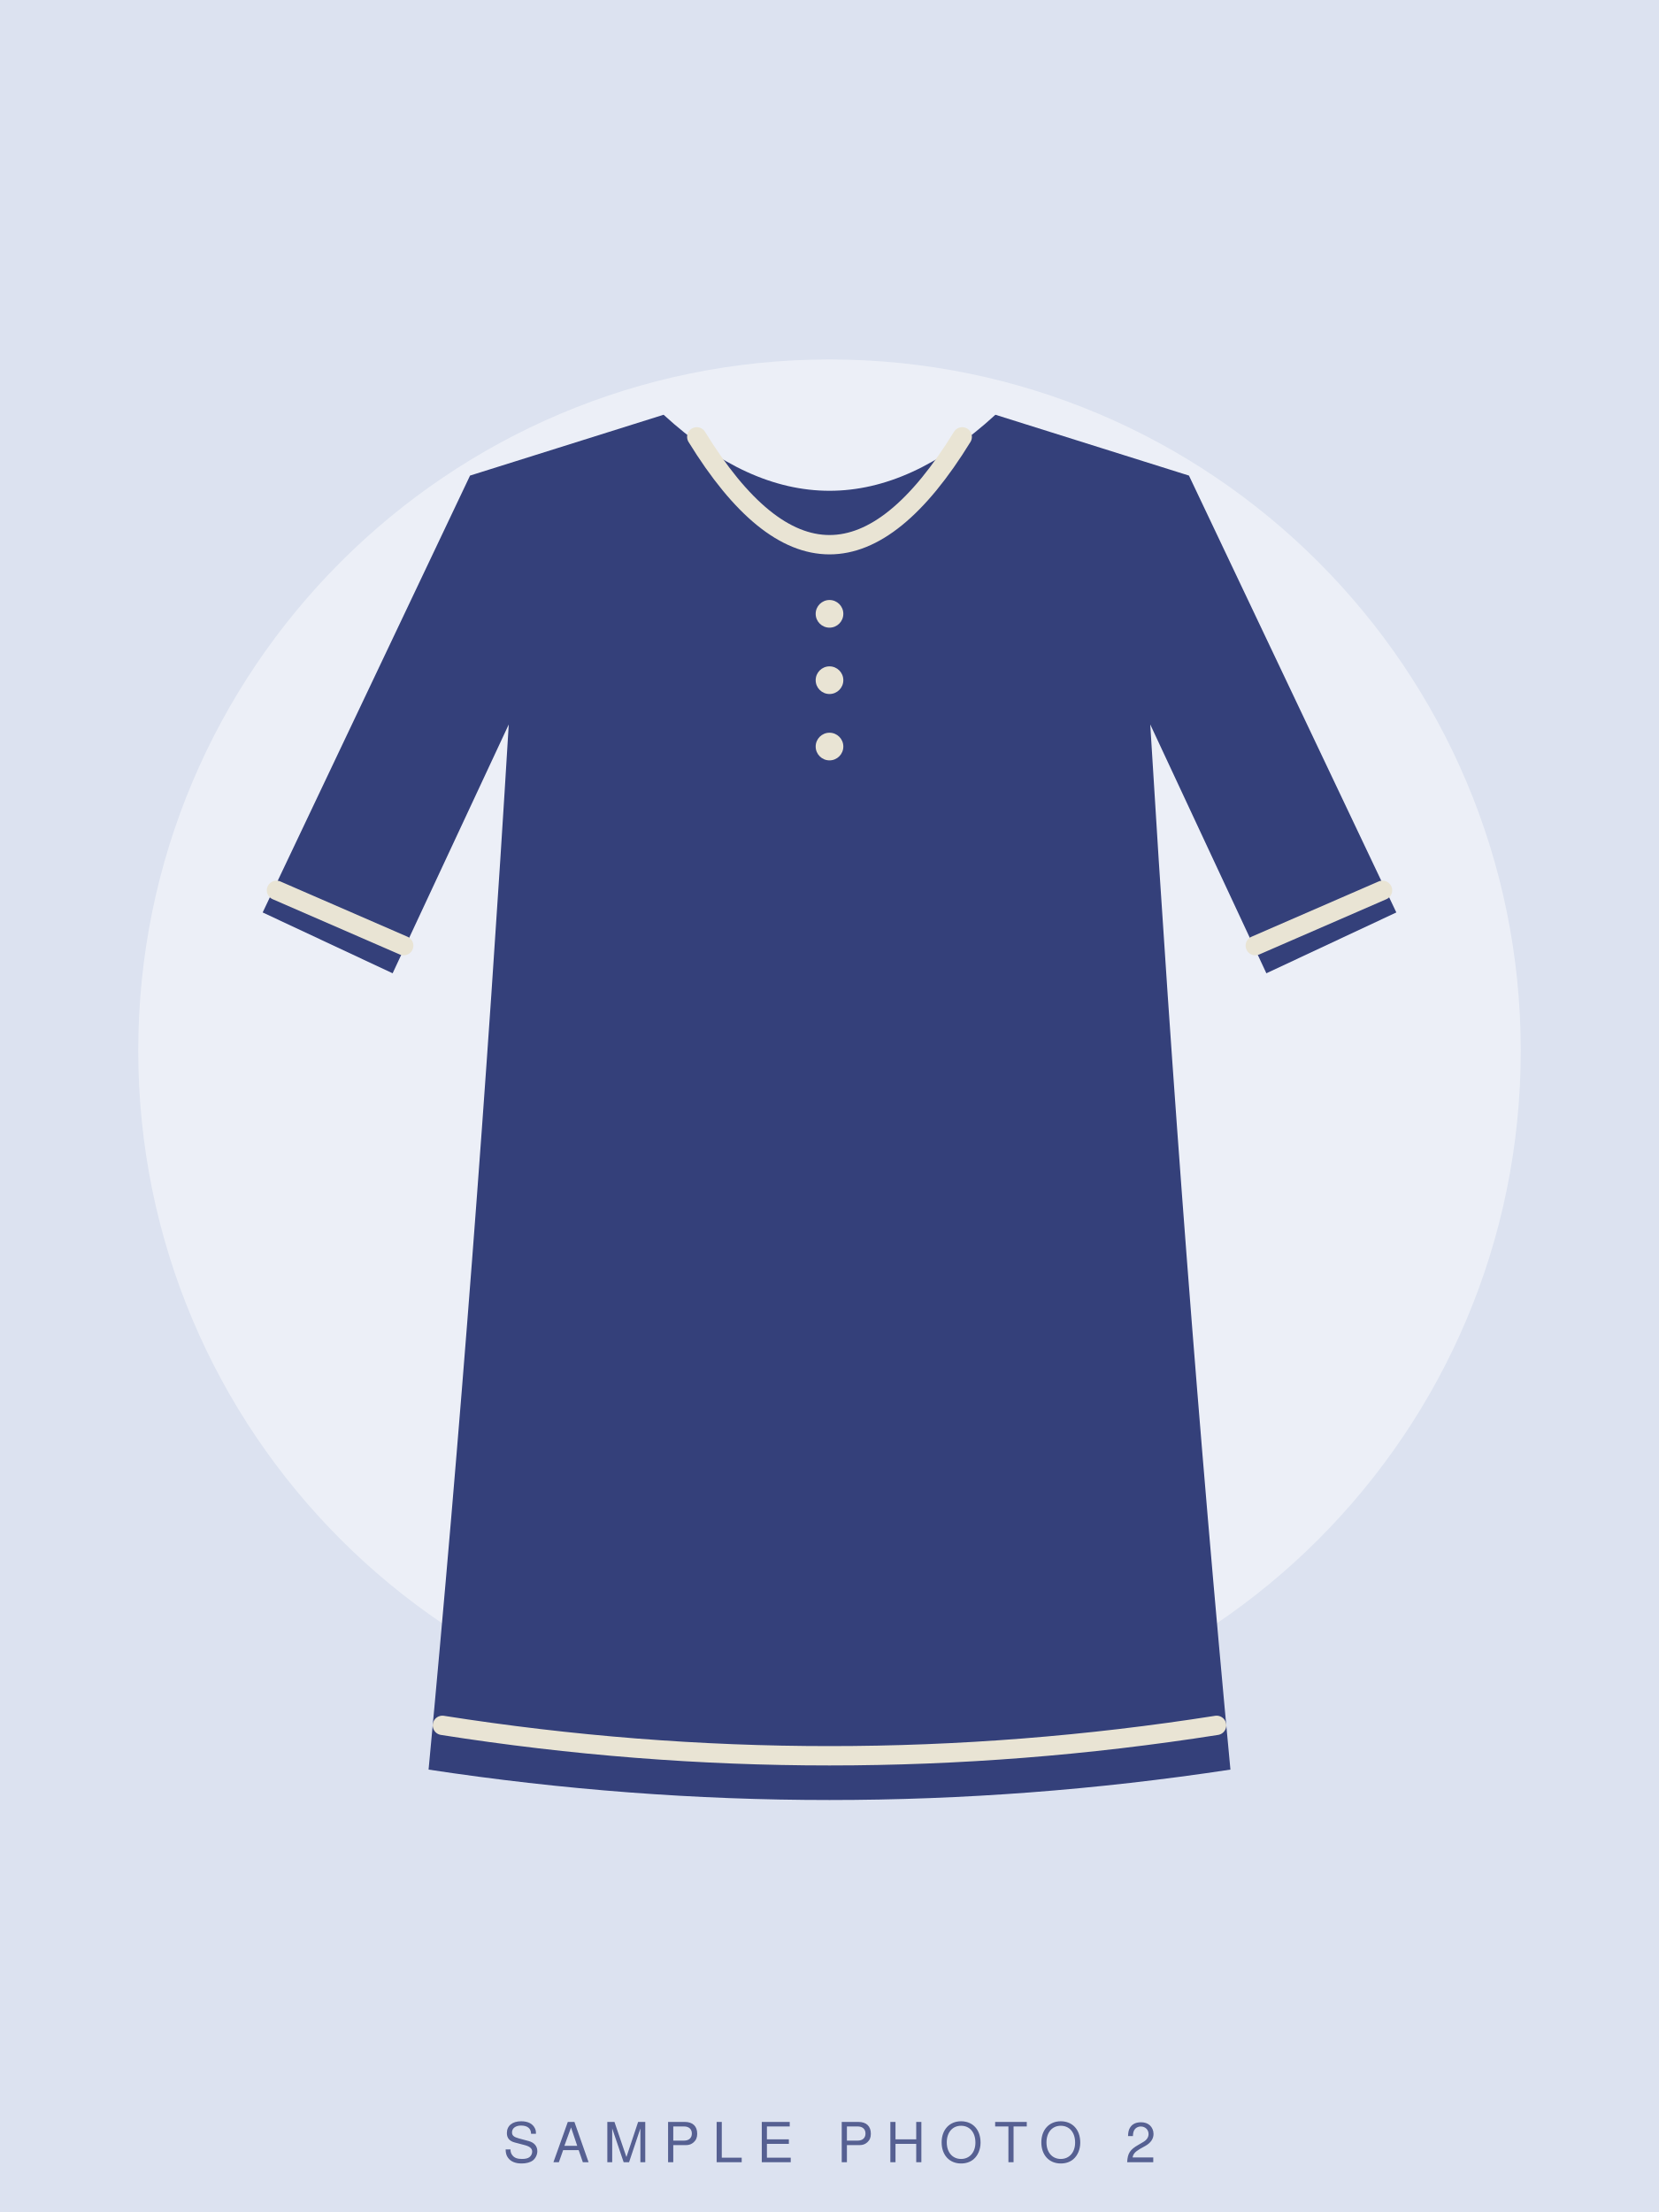
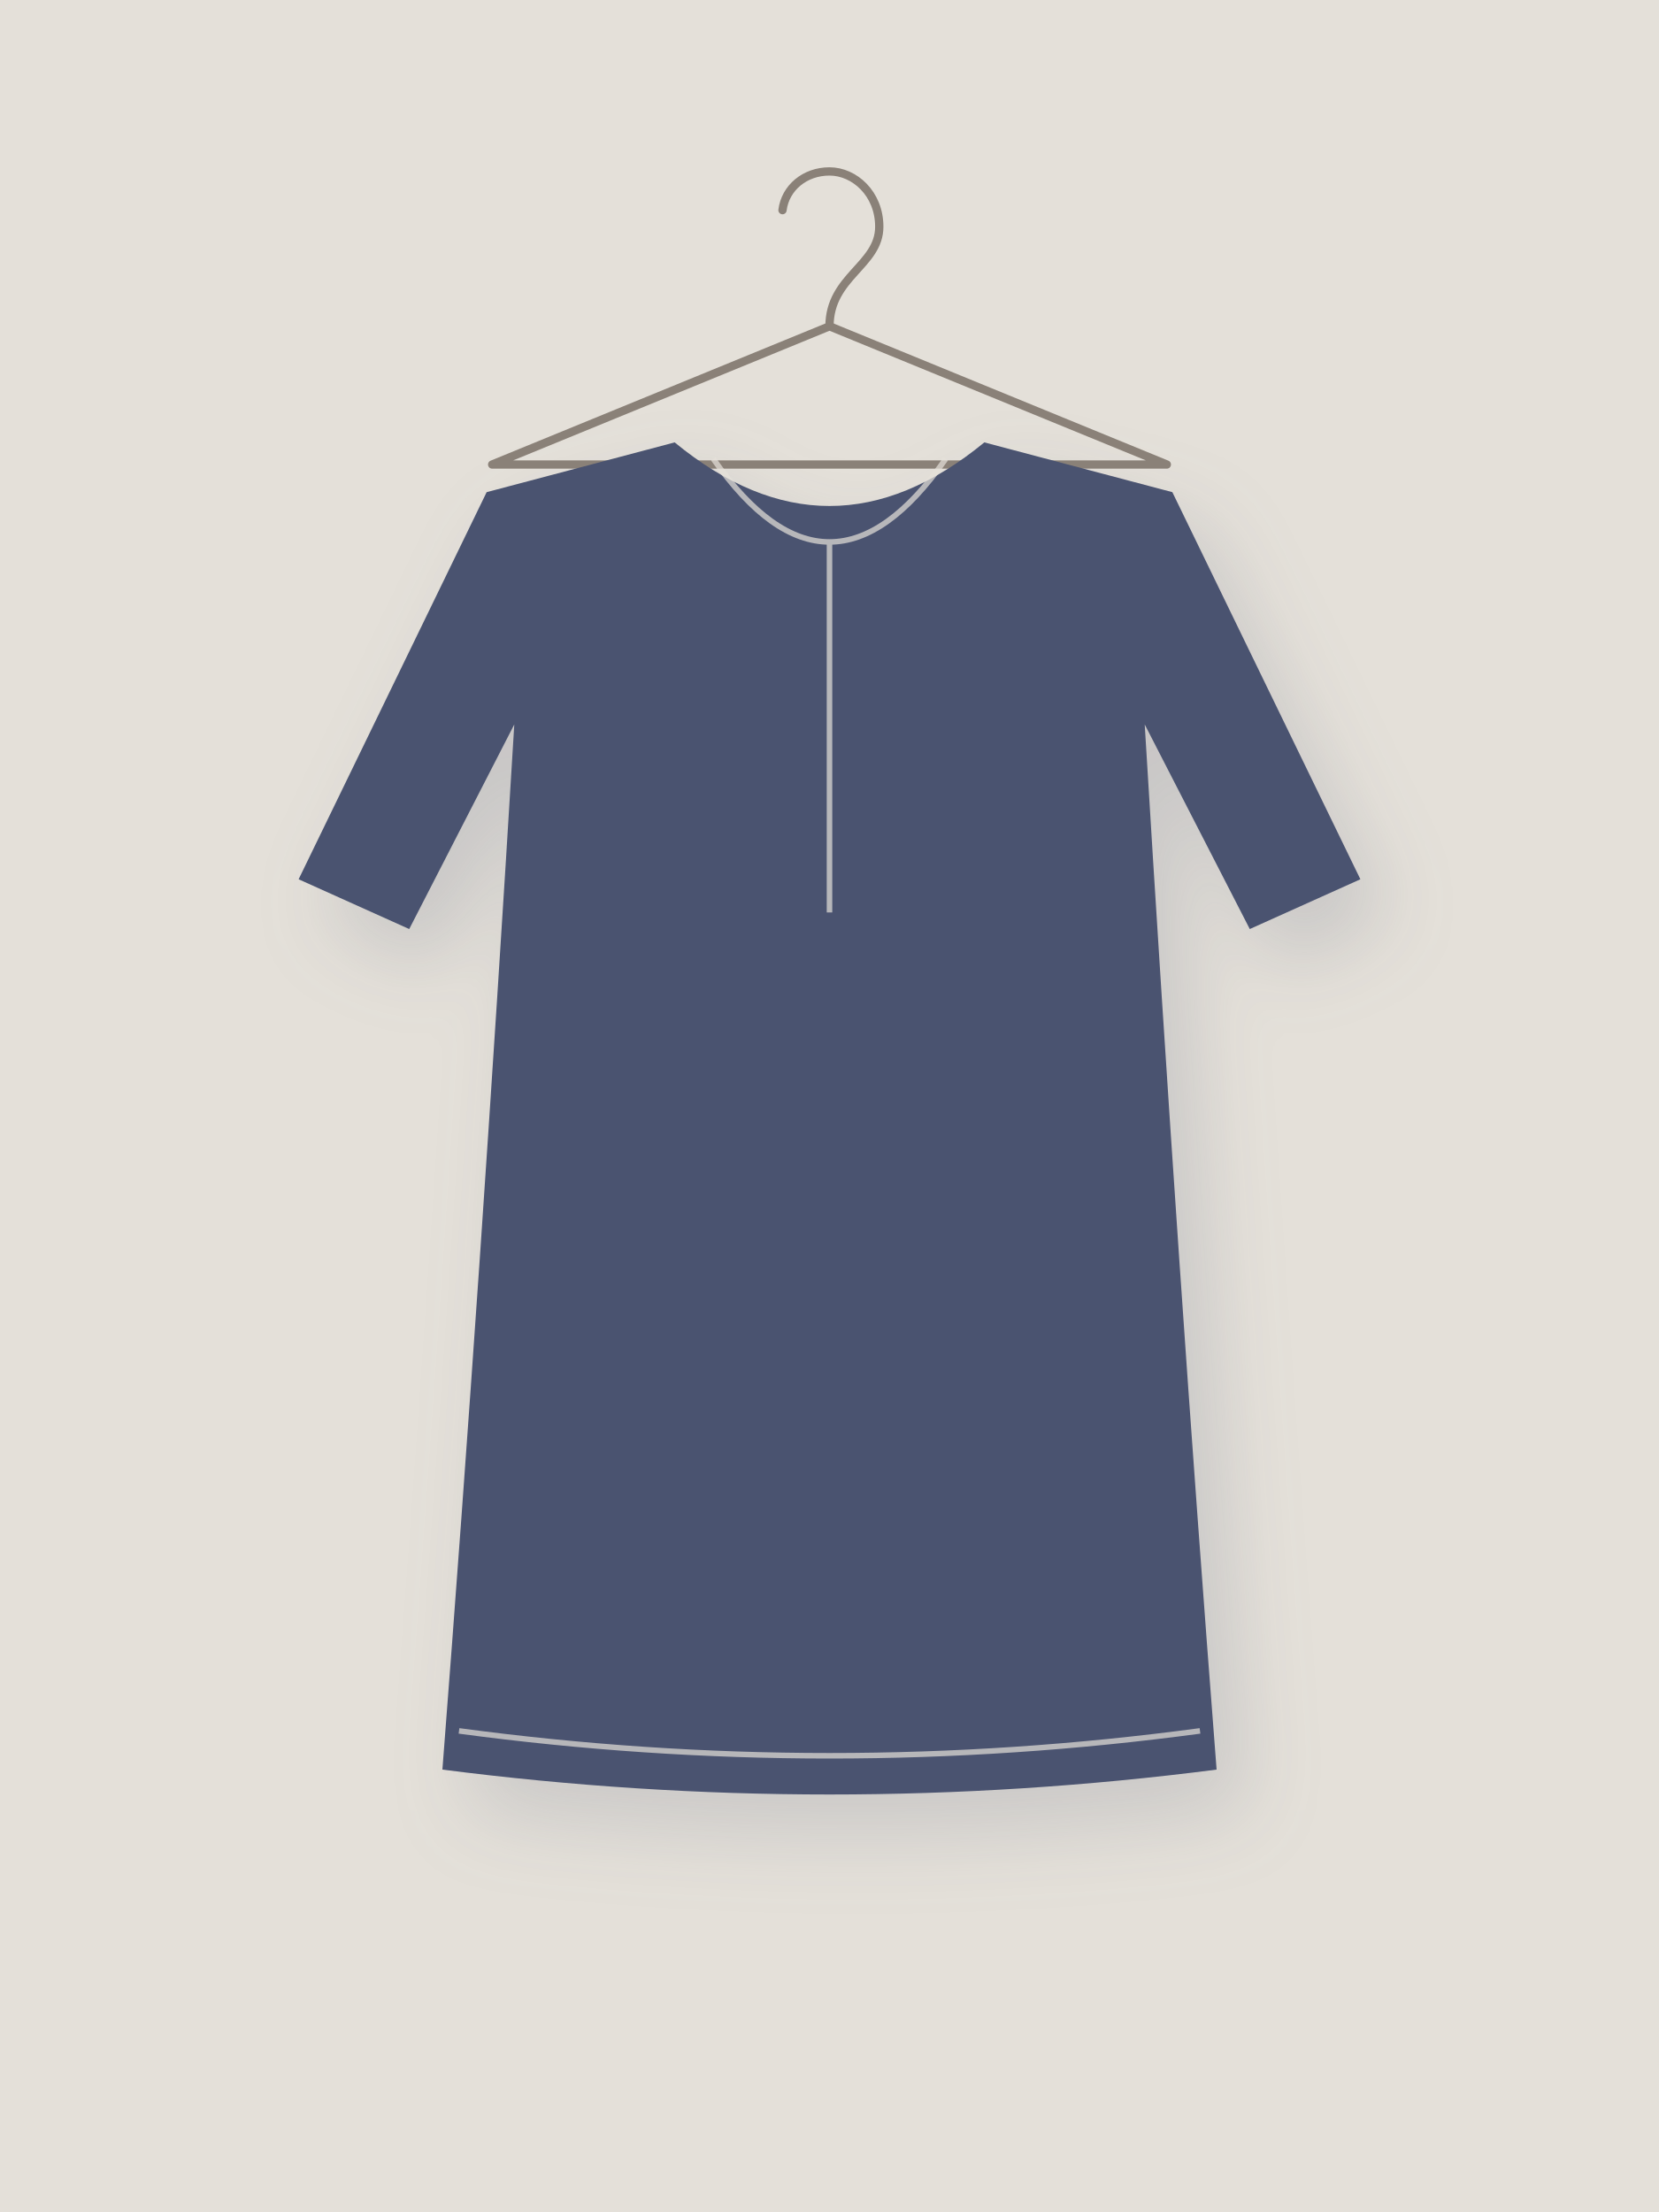
- <svg xmlns="http://www.w3.org/2000/svg" viewBox="0 0 600 800">
-   <rect width="600" height="800" fill="#DCE2F0" />
-   <circle cx="300" cy="380" r="250" fill="#ffffff" opacity="0.45" />
-   <path d="M240,150 Q300,205 360,150 L430,172 L505,330 L458,352 L416,262 Q428,460 445,640 Q300,662 155,640 Q172,460 184,262 L142,352 L95,330 L170,172 Z" fill="#34407A" />
-   <path d="M252,158 Q300,236 348,158" fill="none" stroke="#E9E4D4" stroke-width="7" stroke-linecap="round" />
-   <path d="M160,624 Q300,646 440,624" fill="none" stroke="#E9E4D4" stroke-width="7" stroke-linecap="round" />
-   <path d="M100,322 L146,342" stroke="#E9E4D4" stroke-width="7" stroke-linecap="round" />
-   <path d="M500,322 L454,342" stroke="#E9E4D4" stroke-width="7" stroke-linecap="round" />
-   <circle cx="300" cy="222" r="5" fill="#E9E4D4" />
-   <circle cx="300" cy="246" r="5" fill="#E9E4D4" />
-   <circle cx="300" cy="270" r="5" fill="#E9E4D4" />
-   <text x="300" y="782" text-anchor="middle" font-family="Helvetica, Arial, sans-serif" font-size="20" letter-spacing="5" fill="#34407A" opacity="0.8">SAMPLE PHOTO 2</text>
+ <svg xmlns="http://www.w3.org/2000/svg" viewBox="0 0 600 800" preserveAspectRatio="xMidYMid slice">
+   <defs>
+     <filter id="s" x="-20%" y="-20%" width="140%" height="140%">
+       <feGaussianBlur stdDeviation="14" />
+     </filter>
+   </defs>
+   <rect width="600" height="800" fill="#E4E0D9" />
+   <g transform="translate(0,0)">
+     <g transform="translate(10,14)" opacity="0.18" filter="url(#s)" fill="#3b2f28">
+       <path d="M244,160 Q300,206 356,160 L424,178 L492,318 L452,336 L414,262 Q426,460 440,640 Q300,658 160,640 Q174,460 186,262 L148,336 L108,318 L176,178 Z" fill="#4A5370" />
+       <g fill="none" stroke="#E6E1DA" stroke-width="2" opacity="0.7">
+         <path d="M258,166 Q300,226 342,166" />
+         <path d="M300,196 L300,330" />
+         <path d="M166,626 Q300,644 434,626" />
+       </g>
+     </g>
+     <g fill="none" stroke="#8A8178" stroke-width="3" stroke-linecap="round" stroke-linejoin="round">
+       <path d="M300,118 C300,100 318,96 318,82 C318,70 309,62 300,62 C291,62 284,68 283,76" />
+       <path d="M300,118 L178,168 L422,168 Z" />
+     </g>
+     <path d="M244,160 Q300,206 356,160 L424,178 L492,318 L452,336 L414,262 Q426,460 440,640 Q300,658 160,640 Q174,460 186,262 L148,336 L108,318 L176,178 Z" fill="#4A5370" />
+     <g fill="none" stroke="#E6E1DA" stroke-width="2" opacity="0.7">
+       <path d="M258,166 Q300,226 342,166" />
+       <path d="M300,196 L300,330" />
+       <path d="M166,626 Q300,644 434,626" />
+     </g>
+   </g>
</svg>
